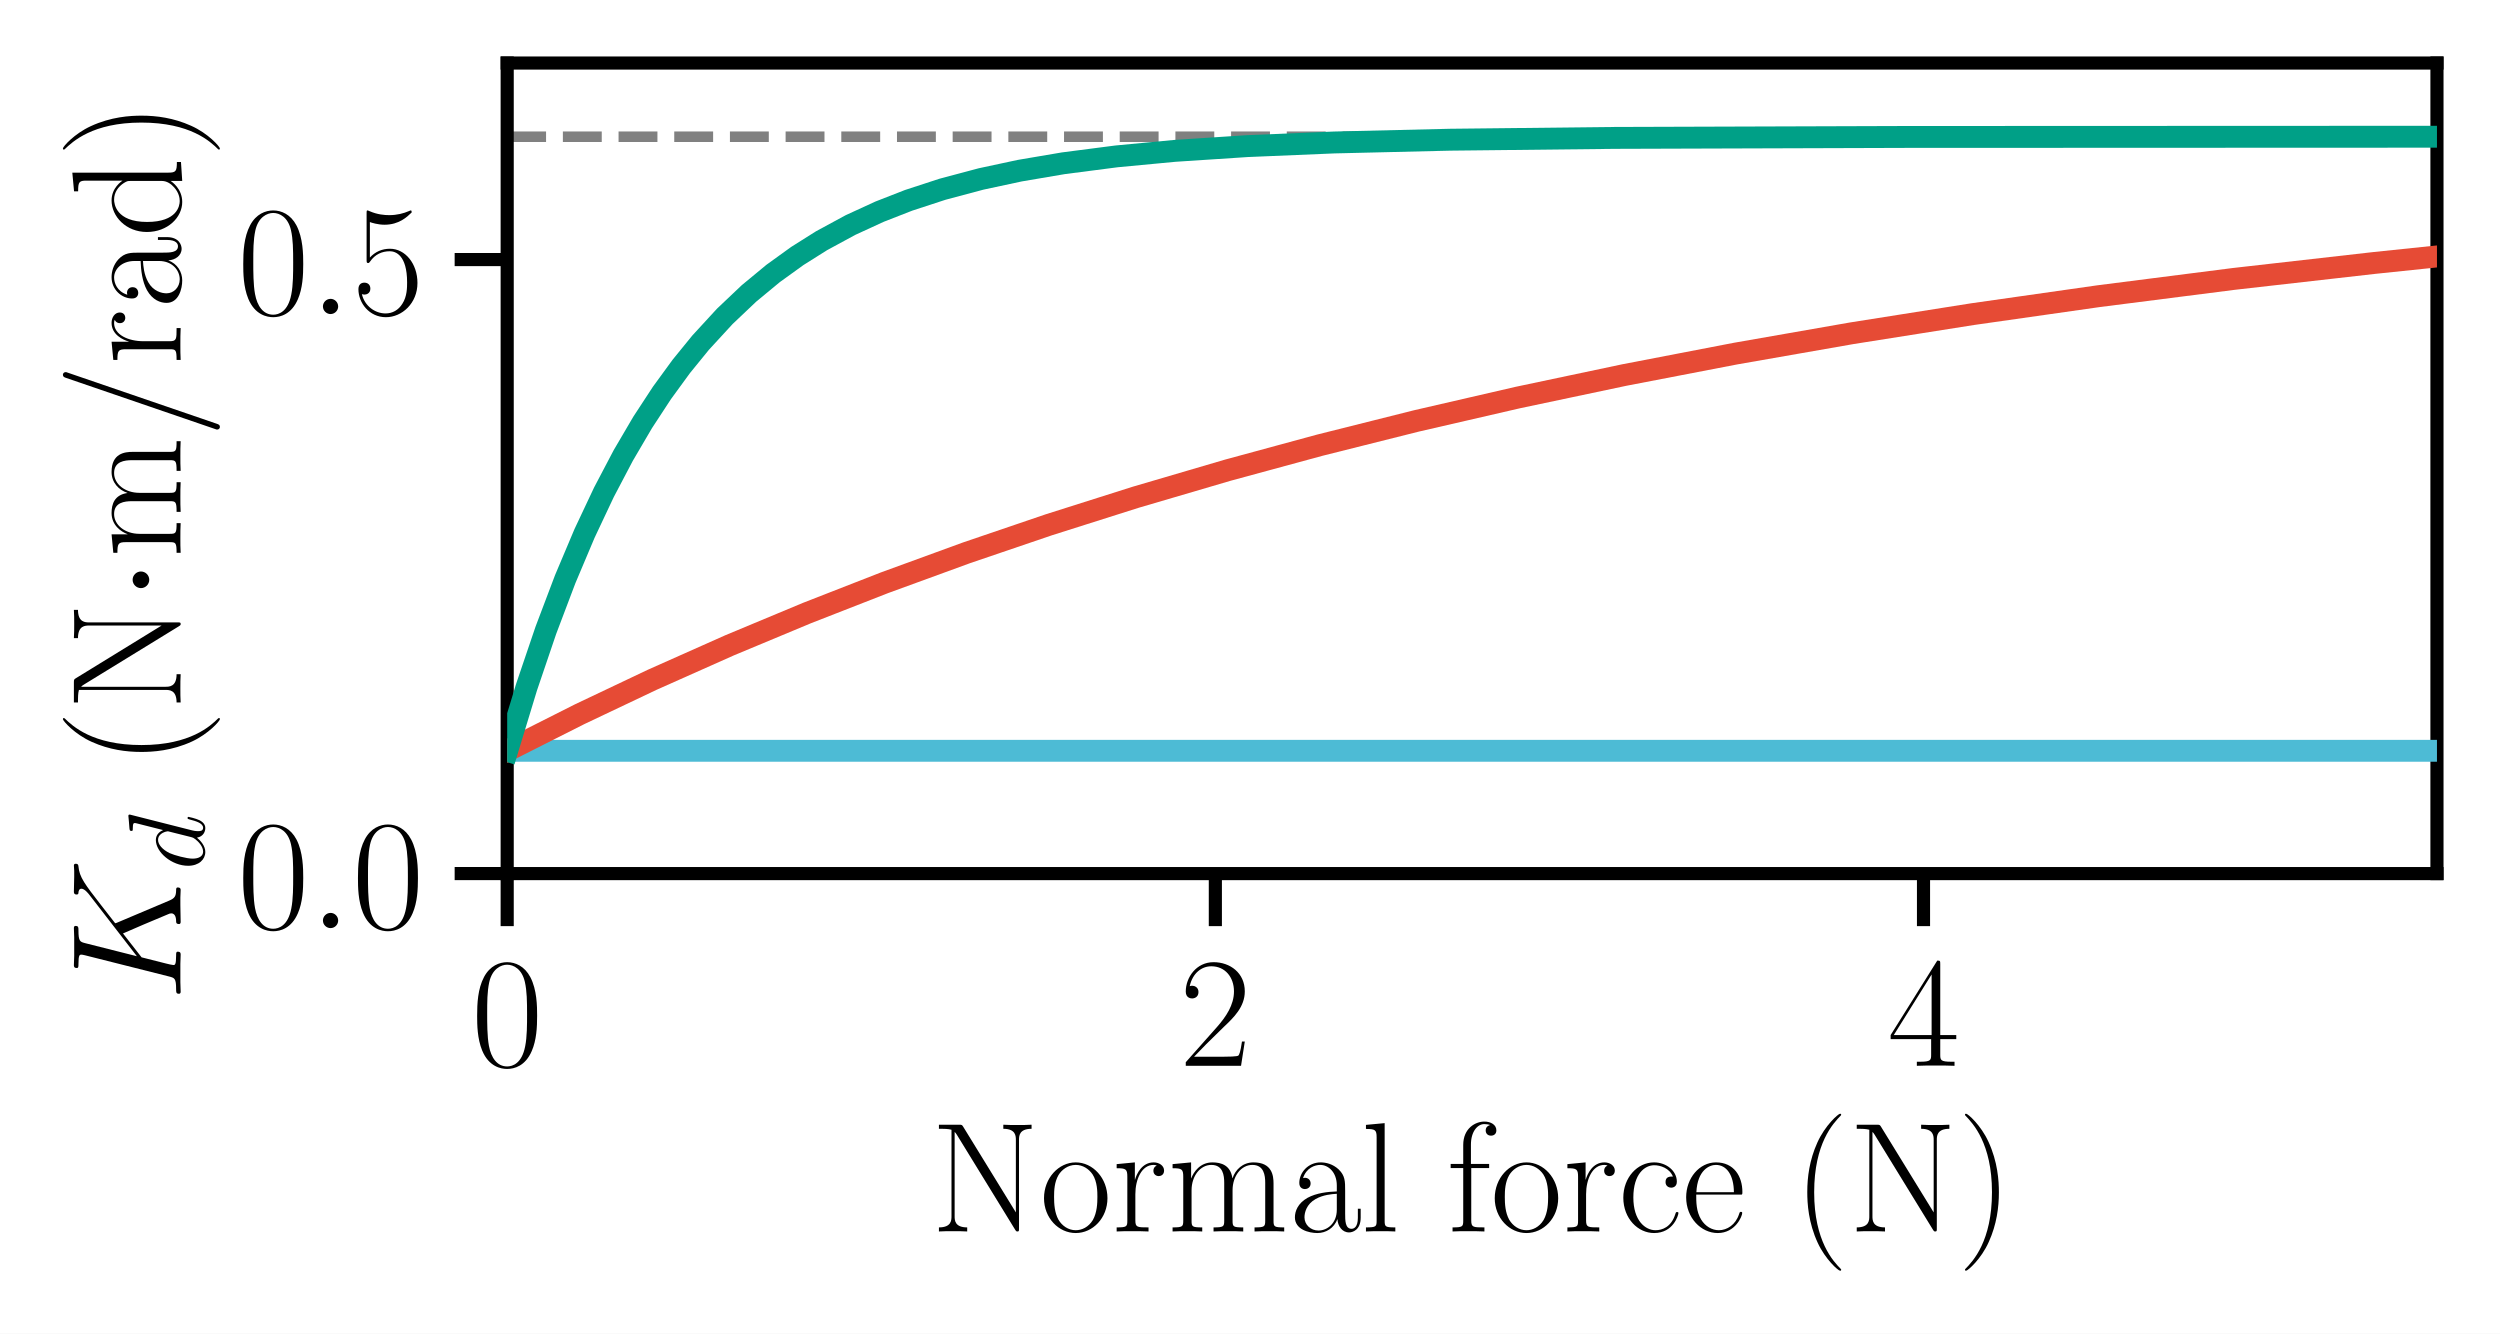
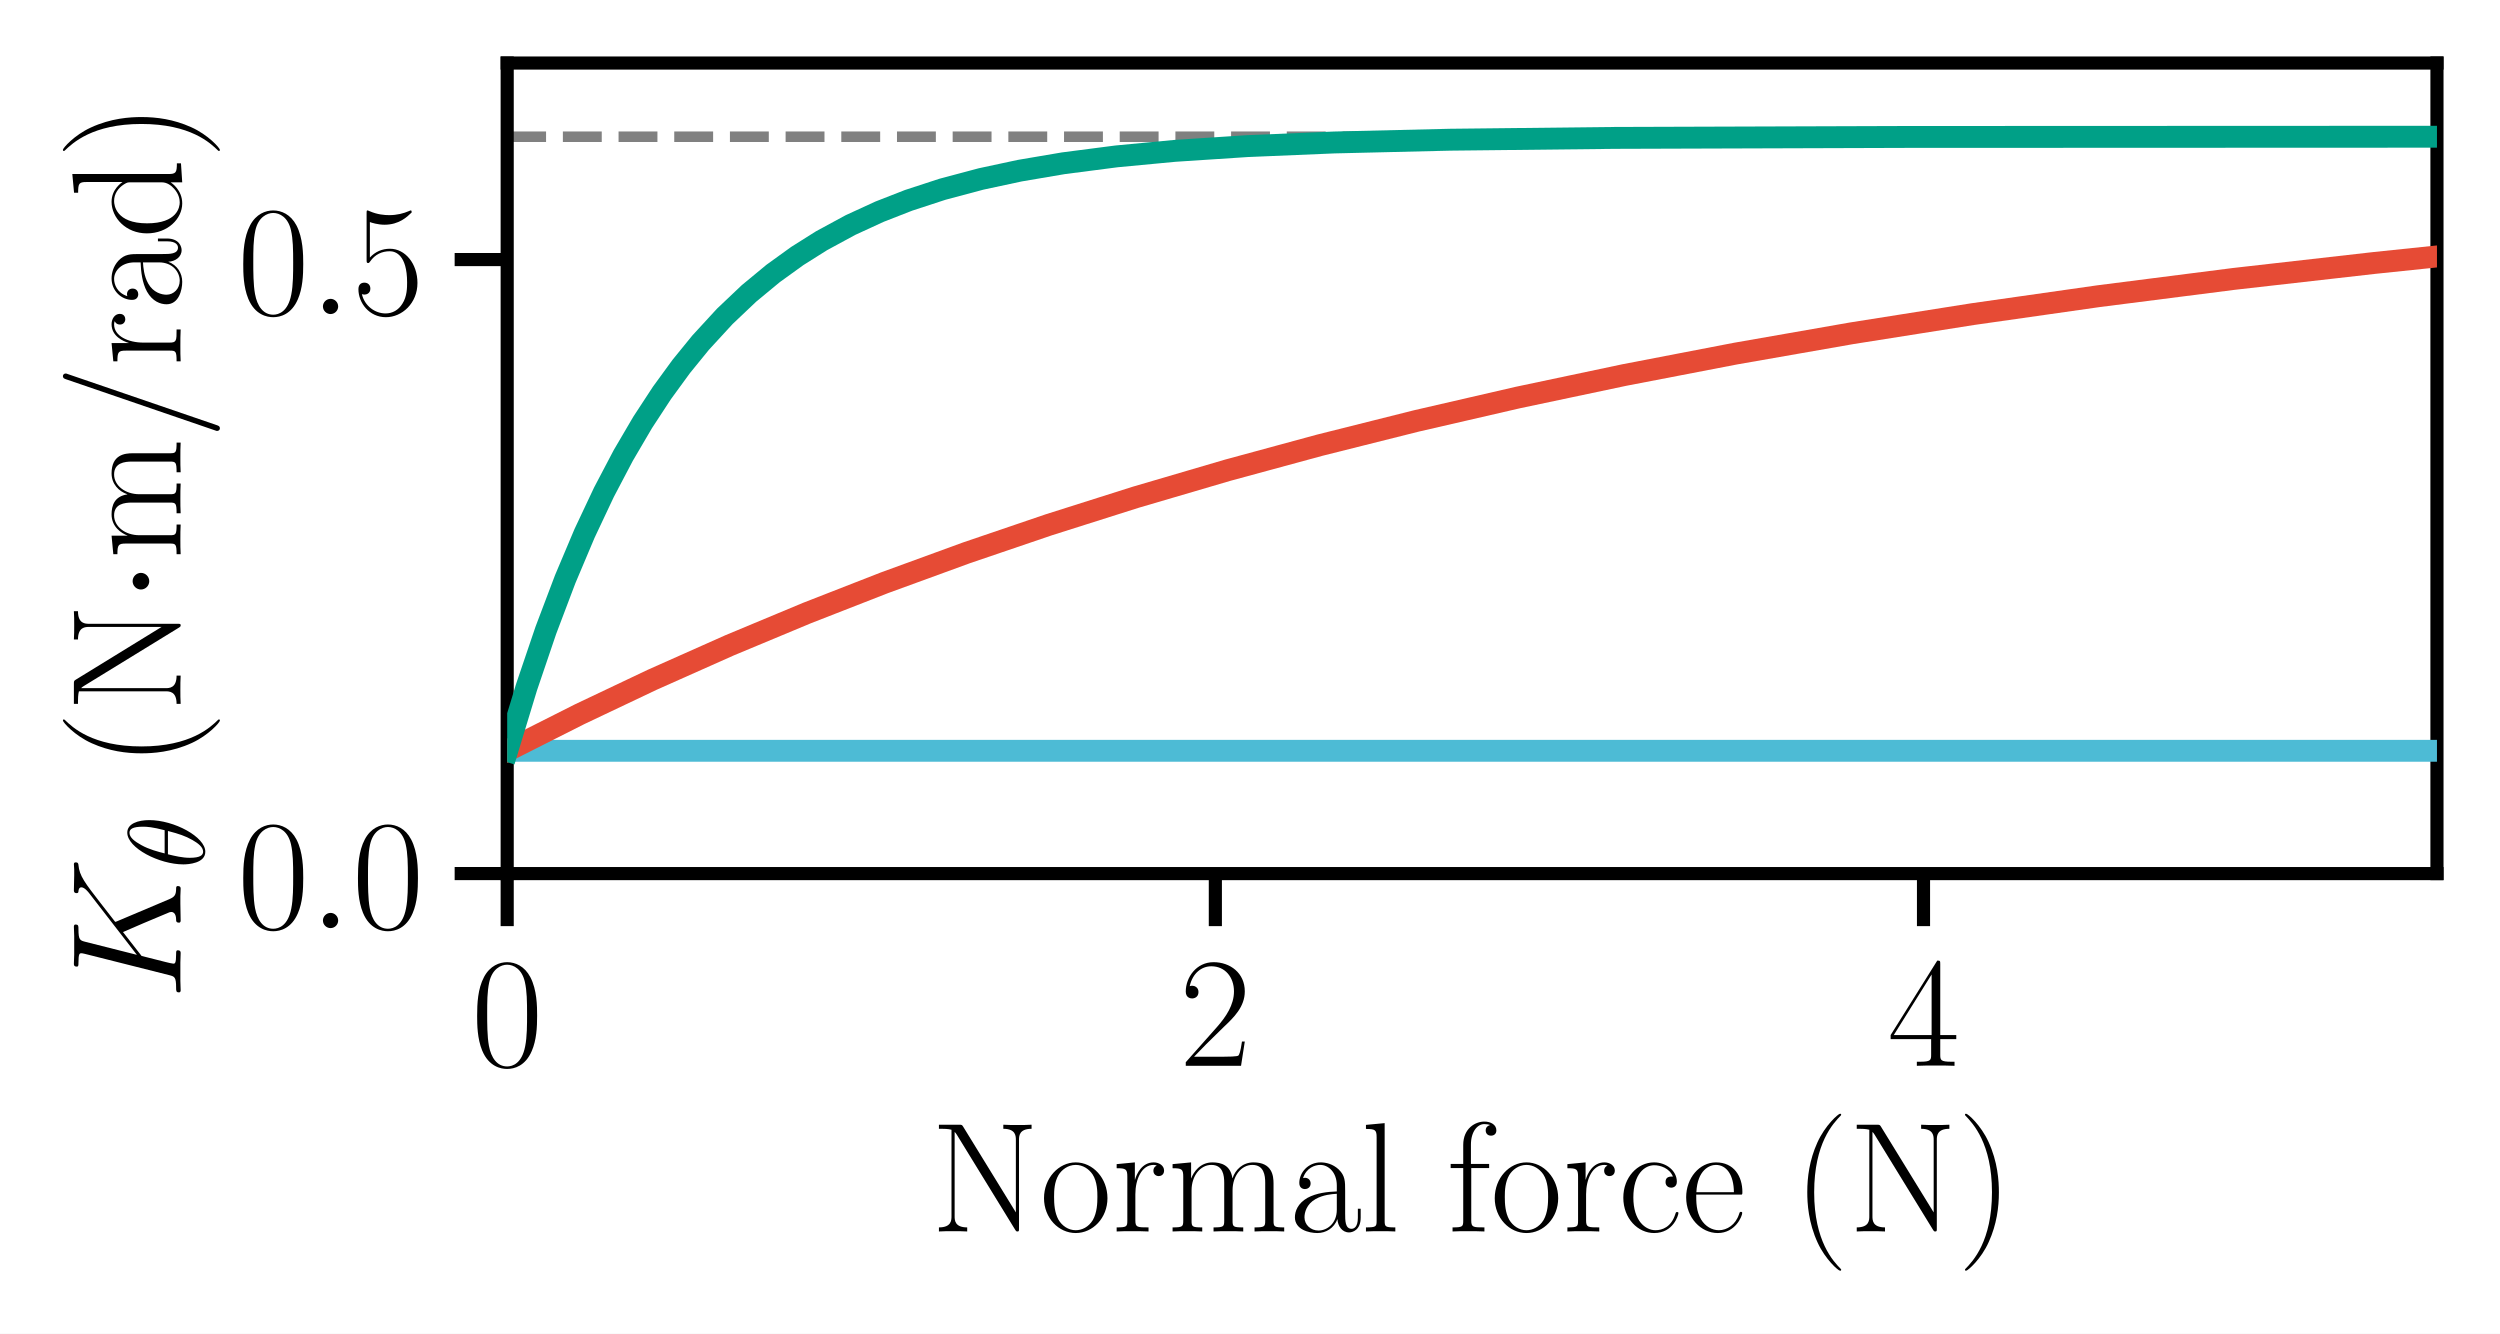
<svg xmlns="http://www.w3.org/2000/svg" xmlns:xlink="http://www.w3.org/1999/xlink" width="285.536pt" height="152.32pt" viewBox="0 0 285.536 152.32" version="1.1">
  <defs>
    <style type="text/css">*{stroke-linejoin: round; stroke-linecap: butt}</style>
  </defs>
  <g id="figure_1">
    <g id="patch_1">
      <path d="M 0 152.32  L 285.536 152.32  L 285.536 0  L 0 0  z " style="fill: #ffffff" />
    </g>
    <g id="axes_1">
      <g id="patch_2">
        <path d="M 57.928 99.777  L 278.336 99.777  L 278.336 7.2  L 57.928 7.2  z " style="fill: #ffffff" />
      </g>
      <g id="line2d_1">
-         <path d="M 57.928 85.75  L 278.336 85.75  " clip-path="url(#pf57272ede2)" style="fill: none; stroke-dasharray: 1.2,1.98; stroke-dashoffset: 0; stroke: #808080; stroke-width: 1.2" />
+         <path d="M 57.928 85.75  L 278.336 85.75  " clip-path="url(#p82372258cb)" style="fill: none; stroke-dasharray: 1.2,1.98; stroke-dashoffset: 0; stroke: #808080; stroke-width: 1.2" />
      </g>
      <g id="line2d_2">
-         <path d="M 57.928 15.616  L 278.336 15.616  " clip-path="url(#pf57272ede2)" style="fill: none; stroke-dasharray: 4.44,1.92; stroke-dashoffset: 0; stroke: #808080; stroke-width: 1.2" />
+         <path d="M 57.928 15.616  L 278.336 15.616  " clip-path="url(#p82372258cb)" style="fill: none; stroke-dasharray: 4.44,1.92; stroke-dashoffset: 0; stroke: #808080; stroke-width: 1.2" />
      </g>
      <g id="matplotlib.axis_1">
        <g id="xtick_1">
          <g id="line2d_3">
            <defs>
-               <path id="m401cc5877c" d="M 0 0  L 0 6  " style="stroke: #000000; stroke-width: 1.5" />
+               <path id="m2b34c2cdc5" d="M 0 0  L 0 6  " style="stroke: #000000; stroke-width: 1.5" />
            </defs>
            <g>
-               <use xlink:href="#m401cc5877c" x="57.928" y="99.777" style="stroke: #000000; stroke-width: 1.5" />
+               <use xlink:href="#m2b34c2cdc5" x="57.928" y="99.777" style="stroke: #000000; stroke-width: 1.5" />
            </g>
          </g>
          <g id="text_1">
            <g transform="translate(53.81552 121.7303) scale(0.18 -0.18)">
              <defs>
                <path id="CMR17-32" d="M 2688 2038  C 2688 2430 2681 3099 2412 3613  C 2176 4063 1798 4224 1465 4224  C 1158 4224 768 4082 524 3620  C 268 3137 243 2539 243 2038  C 243 1671 249 1112 448 623  C 723 -39 1216 -128 1465 -128  C 1760 -128 2208 -7 2470 604  C 2662 1048 2688 1568 2688 2038  z M 1465 -26  C 1056 -26 812 328 723 816  C 652 1196 652 1749 652 2109  C 652 2604 652 3015 736 3407  C 857 3954 1216 4121 1465 4121  C 1728 4121 2067 3947 2188 3420  C 2272 3054 2278 2623 2278 2109  C 2278 1691 2278 1176 2201 797  C 2067 96 1689 -26 1465 -26  z " transform="scale(0.015625)" />
              </defs>
              <use xlink:href="#CMR17-32" transform="scale(0.996264)" />
            </g>
          </g>
        </g>
        <g id="xtick_2">
          <g id="line2d_4">
            <g>
-               <use xlink:href="#m401cc5877c" x="138.81" y="99.777" style="stroke: #000000; stroke-width: 1.5" />
+               <use xlink:href="#m2b34c2cdc5" x="138.81" y="99.777" style="stroke: #000000; stroke-width: 1.5" />
            </g>
          </g>
          <g id="text_2">
            <g transform="translate(134.6977 121.7303) scale(0.18 -0.18)">
              <defs>
                <path id="CMR17-34" d="M 2668 990  L 2553 990  C 2489 537 2438 460 2412 422  C 2380 371 1920 371 1830 371  L 601 371  C 832 620 1280 1073 1824 1596  C 2214 1966 2668 2400 2668 3033  C 2668 3788 2067 4224 1395 4224  C 691 4224 262 3603 262 3027  C 262 2777 448 2745 524 2745  C 588 2745 780 2783 780 3007  C 780 3206 614 3264 524 3264  C 486 3264 448 3257 422 3244  C 544 3788 915 4057 1305 4057  C 1862 4057 2227 3616 2227 3033  C 2227 2477 1900 1998 1536 1583  L 262 147  L 262 0  L 2515 0  L 2668 990  z " transform="scale(0.015625)" />
              </defs>
              <use xlink:href="#CMR17-34" transform="scale(0.996264)" />
            </g>
          </g>
        </g>
        <g id="xtick_3">
          <g id="line2d_5">
            <g>
-               <use xlink:href="#m401cc5877c" x="219.692" y="99.777" style="stroke: #000000; stroke-width: 1.5" />
+               <use xlink:href="#m2b34c2cdc5" x="219.692" y="99.777" style="stroke: #000000; stroke-width: 1.5" />
            </g>
          </g>
          <g id="text_3">
            <g transform="translate(215.5799 121.7303) scale(0.18 -0.18)">
              <defs>
                <path id="CMR17-36" d="M 2150 4147  C 2150 4281 2144 4288 2028 4288  L 128 1254  L 128 1088  L 1779 1088  L 1779 460  C 1779 230 1766 166 1318 166  L 1196 166  L 1196 0  C 1401 12 1747 12 1964 12  C 2182 12 2528 12 2732 0  L 2732 166  L 2611 166  C 2163 166 2150 230 2150 460  L 2150 1088  L 2803 1088  L 2803 1254  L 2150 1254  L 2150 4147  z M 1798 3723  L 1798 1254  L 256 1254  L 1798 3723  z " transform="scale(0.015625)" />
              </defs>
              <use xlink:href="#CMR17-36" transform="scale(0.996264)" />
            </g>
          </g>
        </g>
        <g id="text_4">
          <g transform="translate(106.3263 140.6518) scale(0.18 -0.18)">
            <defs>
              <path id="CMR17-50" d="M 1312 4275  C 1267 4345 1260 4352 1139 4352  L 326 4352  L 326 4185  L 448 4185  C 704 4185 819 4153 838 4147  L 838 624  C 838 465 838 166 326 166  L 326 0  C 473 12 742 12 902 12  C 1062 12 1331 12 1478 0  L 1478 166  C 966 166 966 465 966 624  L 966 4057  C 1011 4019 1011 4007 1056 3943  L 3430 76  C 3475 0 3494 0 3526 0  C 3590 0 3590 19 3590 140  L 3590 3726  C 3590 3885 3590 4185 4102 4185  L 4102 4352  C 3955 4339 3686 4339 3526 4339  C 3366 4339 3097 4339 2950 4352  L 2950 4185  C 3462 4185 3462 3885 3462 3726  L 3462 777  L 1312 4275  z " transform="scale(0.015625)" />
              <path id="CMR17-71" d="M 2758 1356  C 2758 2176 2163 2816 1465 2816  C 768 2816 172 2176 172 1356  C 172 550 768 -64 1465 -64  C 2163 -64 2758 550 2758 1356  z M 1465 51  C 1164 51 908 230 761 480  C 601 768 582 1126 582 1408  C 582 1676 595 2009 761 2297  C 889 2508 1139 2713 1465 2713  C 1753 2713 1996 2553 2150 2329  C 2348 2028 2348 1606 2348 1408  C 2348 1158 2336 774 2163 467  C 1984 172 1708 51 1465 51  z " transform="scale(0.015625)" />
              <path id="CMR17-74" d="M 960 1517  C 960 2134 1222 2713 1702 2713  C 1747 2713 1792 2707 1836 2687  C 1836 2687 1696 2642 1696 2475  C 1696 2321 1817 2257 1913 2257  C 1990 2257 2131 2302 2131 2482  C 2131 2687 1926 2816 1708 2816  C 1222 2816 1011 2340 947 2115  L 940 2115  L 940 2816  L 198 2745  L 198 2578  C 576 2578 633 2540 633 2231  L 633 443  C 633 198 608 166 198 166  L 198 0  C 352 12 646 12 812 12  C 998 12 1324 12 1497 0  L 1497 166  C 1036 166 960 166 960 455  L 960 1517  z " transform="scale(0.015625)" />
              <path id="CMR17-6f" d="M 4326 1954  C 4326 2276 4269 2816 3507 2816  C 3072 2816 2771 2520 2656 2173  L 2649 2173  C 2572 2700 2195 2816 1836 2816  C 1331 2816 1068 2424 972 2166  L 966 2166  L 966 2816  L 211 2745  L 211 2578  C 588 2578 646 2540 646 2231  L 646 443  C 646 198 620 166 211 166  L 211 0  C 364 12 646 12 812 12  C 979 12 1267 12 1420 0  L 1420 166  C 1011 166 985 192 985 443  L 985 1678  C 985 2269 1344 2713 1792 2713  C 2265 2713 2316 2289 2316 1980  L 2316 443  C 2316 198 2291 166 1881 166  L 1881 0  C 2035 12 2316 12 2483 12  C 2649 12 2937 12 3091 0  L 3091 166  C 2681 166 2656 192 2656 443  L 2656 1678  C 2656 2269 3014 2713 3462 2713  C 3936 2713 3987 2289 3987 1980  L 3987 443  C 3987 198 3961 166 3552 166  L 3552 0  C 3705 12 3987 12 4153 12  C 4320 12 4608 12 4761 0  L 4761 166  C 4352 166 4326 192 4326 443  L 4326 1954  z " transform="scale(0.015625)" />
              <path id="CMR17-63" d="M 2304 1656  C 2304 2048 2304 2275 2035 2534  C 1798 2751 1523 2816 1305 2816  C 800 2816 435 2408 435 1977  C 435 1740 627 1728 665 1728  C 748 1728 896 1779 896 1958  C 896 2118 774 2188 665 2188  C 640 2188 608 2182 588 2176  C 723 2594 1068 2713 1292 2713  C 1612 2713 1964 2421 1964 1875  L 1964 1632  C 1587 1619 1132 1568 774 1373  C 371 1147 256 822 256 576  C 256 77 832 -64 1171 -64  C 1523 -64 1849 135 1990 505  C 2003 219 2182 -39 2464 -39  C 2598 -39 2937 51 2937 563  L 2937 926  L 2822 926  L 2822 557  C 2822 161 2649 109 2566 109  C 2304 109 2304 446 2304 732  L 2304 1656  z M 1964 887  C 1964 323 1568 38 1216 38  C 896 38 646 278 646 576  C 646 771 729 1114 1100 1322  C 1408 1497 1760 1523 1964 1536  L 1964 887  z " transform="scale(0.015625)" />
              <path id="CMR17-6e" d="M 979 4416  L 217 4345  L 217 4179  C 595 4179 652 4141 652 3835  L 652 439  C 652 198 627 166 217 166  L 217 0  C 371 12 652 12 812 12  C 979 12 1260 12 1414 0  L 1414 166  C 1004 166 979 191 979 439  L 979 4416  z " transform="scale(0.015625)" />
              <path id="CMR17-68" d="M 979 2585  L 1708 2585  L 1708 2752  L 966 2752  L 966 3539  C 966 4076 1235 4377 1510 4377  C 1593 4377 1689 4363 1753 4339  C 1702 4326 1568 4281 1568 4121  C 1568 3955 1696 3904 1785 3904  C 1875 3904 2003 3955 2003 4121  C 2003 4353 1772 4480 1516 4480  C 1152 4480 652 4211 652 3526  L 652 2752  L 140 2752  L 140 2585  L 652 2585  L 652 441  C 652 198 627 166 217 166  L 217 0  C 371 12 665 12 832 12  C 1017 12 1344 12 1516 0  L 1516 166  C 1056 166 979 166 979 454  L 979 2585  z " transform="scale(0.015625)" />
              <path id="CMR17-65" d="M 2233 2240  C 2112 2240 1932 2240 1932 2015  C 1932 1836 2080 1785 2163 1785  C 2208 1785 2393 1804 2393 2028  C 2393 2476 1958 2816 1465 2816  C 787 2816 211 2201 211 1379  C 211 521 812 -64 1465 -64  C 2259 -64 2457 676 2457 747  C 2457 773 2451 792 2406 792  C 2361 792 2355 786 2329 702  C 2163 180 1798 51 1523 51  C 1113 51 620 431 620 1385  C 620 2358 1094 2700 1472 2700  C 1721 2700 2092 2582 2233 2240  z " transform="scale(0.015625)" />
              <path id="CMR17-67" d="M 2438 1503  C 2464 1529 2464 1542 2464 1606  C 2464 2251 2118 2816 1388 2816  C 710 2816 172 2175 172 1394  C 172 554 780 -64 1459 -64  C 2176 -64 2457 619 2457 755  C 2457 800 2419 800 2406 800  C 2361 800 2355 787 2329 709  C 2188 270 1836 51 1504 51  C 1228 51 953 206 780 490  C 582 819 582 1200 582 1503  L 2438 1503  z M 588 1600  C 633 2511 1126 2713 1382 2713  C 1817 2713 2112 2308 2118 1600  L 588 1600  z " transform="scale(0.015625)" />
              <path id="CMR17-29" d="M 1958 -1562  C 1958 -1556 1958 -1543 1939 -1524  C 1644 -1223 857 -403 857 1596  C 857 3595 1632 4408 1945 4729  C 1945 4735 1958 4748 1958 4767  C 1958 4787 1939 4800 1913 4800  C 1843 4800 1299 4325 985 3620  C 665 2909 576 2218 576 1603  C 576 1141 620 360 1004 -467  C 1312 -1133 1836 -1600 1913 -1600  C 1945 -1600 1958 -1588 1958 -1562  z " transform="scale(0.015625)" />
              <path id="CMR17-2a" d="M 1683 1596  C 1683 2057 1638 2839 1254 3665  C 947 4332 422 4800 345 4800  C 326 4800 300 4793 300 4761  C 300 4748 307 4742 313 4729  C 620 4408 1401 3595 1401 1603  C 1401 -396 627 -1210 313 -1530  C 307 -1543 300 -1549 300 -1562  C 300 -1594 326 -1600 345 -1600  C 416 -1600 960 -1127 1273 -422  C 1593 289 1683 981 1683 1596  z " transform="scale(0.015625)" />
            </defs>
            <use xlink:href="#CMR17-50" transform="scale(0.996264)" />
            <use xlink:href="#CMR17-71" transform="translate(69.07243 0) scale(0.996264)" />
            <use xlink:href="#CMR17-74" transform="translate(114.7629 0) scale(0.996264)" />
            <use xlink:href="#CMR17-6f" transform="translate(150.0437 0) scale(0.996264)" />
            <use xlink:href="#CMR17-63" transform="translate(226.9633 0) scale(0.996264)" />
            <use xlink:href="#CMR17-6e" transform="translate(272.6537 0) scale(0.996264)" />
            <use xlink:href="#CMR17-68" transform="translate(327.6008 0) scale(0.996264)" />
            <use xlink:href="#CMR17-71" transform="translate(355.0743 0) scale(0.996264)" />
            <use xlink:href="#CMR17-74" transform="translate(400.7648 0) scale(0.996264)" />
            <use xlink:href="#CMR17-65" transform="translate(436.0455 0) scale(0.996264)" />
            <use xlink:href="#CMR17-67" transform="translate(476.5312 0) scale(0.996264)" />
            <use xlink:href="#CMR17-29" transform="translate(547.0928 0) scale(0.996264)" />
            <use xlink:href="#CMR17-50" transform="translate(582.3736 0) scale(0.996264)" />
            <use xlink:href="#CMR17-2a" transform="translate(651.446 0) scale(0.996264)" />
          </g>
        </g>
      </g>
      <g id="matplotlib.axis_2">
        <g id="ytick_1">
          <g id="line2d_6">
            <defs>
-               <path id="mfe5f86b322" d="M 0 0  L -6 0  " style="stroke: #000000; stroke-width: 1.5" />
+               <path id="m380ab0bbb8" d="M 0 0  L -6 0  " style="stroke: #000000; stroke-width: 1.5" />
            </defs>
            <g>
-               <use xlink:href="#mfe5f86b322" x="57.928" y="99.777" style="stroke: #000000; stroke-width: 1.5" />
+               <use xlink:href="#m380ab0bbb8" x="57.928" y="99.777" style="stroke: #000000; stroke-width: 1.5" />
            </g>
          </g>
          <g id="text_5">
            <g transform="translate(27.1016 106.0037) scale(0.18 -0.18)">
              <defs>
                <path id="CMMI12-3b" d="M 1177 307  C 1177 492 1024 620 870 620  C 684 620 556 467 556 313  C 556 128 710 0 864 0  C 1049 0 1177 153 1177 307  z " transform="scale(0.015625)" />
              </defs>
              <use xlink:href="#CMR17-32" transform="scale(0.996264)" />
              <use xlink:href="#CMMI12-3b" transform="translate(45.69048 0) scale(0.996264)" />
              <use xlink:href="#CMR17-32" transform="translate(72.78765 0) scale(0.996264)" />
            </g>
          </g>
        </g>
        <g id="ytick_2">
          <g id="line2d_7">
            <g>
-               <use xlink:href="#mfe5f86b322" x="57.928" y="29.643" style="stroke: #000000; stroke-width: 1.5" />
+               <use xlink:href="#m380ab0bbb8" x="57.928" y="29.643" style="stroke: #000000; stroke-width: 1.5" />
            </g>
          </g>
          <g id="text_6">
            <g transform="translate(27.1016 35.86957) scale(0.18 -0.18)">
              <defs>
                <path id="CMR17-37" d="M 729 3750  C 793 3724 1056 3641 1324 3641  C 1920 3641 2246 3961 2432 4140  C 2432 4191 2432 4224 2393 4224  C 2387 4224 2374 4224 2323 4198  C 2099 4102 1836 4032 1516 4032  C 1324 4032 1036 4055 723 4191  C 652 4224 640 4224 633 4224  C 601 4224 595 4217 595 4090  L 595 2231  C 595 2113 595 2080 659 2080  C 691 2080 704 2093 736 2139  C 940 2435 1222 2560 1542 2560  C 1766 2560 2246 2415 2246 1293  C 2246 1087 2246 716 2054 422  C 1894 159 1644 25 1369 25  C 947 25 518 319 403 812  C 428 806 480 793 505 793  C 588 793 748 838 748 1036  C 748 1209 627 1280 505 1280  C 358 1280 262 1190 262 1011  C 262 454 704 -128 1382 -128  C 2041 -128 2668 441 2668 1267  C 2668 2054 2169 2662 1548 2662  C 1222 2662 947 2540 729 2304  L 729 3750  z " transform="scale(0.015625)" />
              </defs>
              <use xlink:href="#CMR17-32" transform="scale(0.996264)" />
              <use xlink:href="#CMMI12-3b" transform="translate(45.69048 0) scale(0.996264)" />
              <use xlink:href="#CMR17-37" transform="translate(72.78765 0) scale(0.996264)" />
            </g>
          </g>
        </g>
        <g id="text_7">
-           <g transform="translate(20.63342 114.3255) rotate(-90) scale(0.18 -0.18)">
+           <g transform="translate(20.63342 114.1667) rotate(-90) scale(0.18 -0.18)">
            <defs>
              <path id="CMMI12-4c" d="M 3200 2574  C 3193 2593 3168 2644 3168 2663  C 3168 2669 3174 2675 3283 2758  L 3904 3242  C 4761 3905 5043 4128 5485 4166  C 5529 4172 5593 4172 5593 4281  C 5593 4319 5574 4352 5523 4352  C 5453 4352 5376 4339 5305 4339  L 5062 4339  C 4864 4339 4653 4352 4461 4352  C 4416 4352 4339 4352 4339 4236  C 4339 4172 4384 4166 4422 4166  C 4493 4159 4576 4134 4576 4045  C 4576 3917 4384 3765 4333 3726  L 1824 1784  L 2355 3886  C 2412 4102 2425 4166 2880 4166  C 3001 4166 3059 4166 3059 4287  C 3059 4352 2995 4352 2963 4352  C 2848 4352 2713 4339 2592 4339  L 1836 4339  C 1721 4339 1580 4352 1465 4352  C 1414 4352 1344 4352 1344 4230  C 1344 4166 1401 4166 1497 4166  C 1888 4166 1888 4115 1888 4045  C 1888 4032 1888 3994 1862 3898  L 998 472  C 940 249 928 185 480 185  C 358 185 294 185 294 70  C 294 0 352 0 390 0  C 512 0 640 12 761 12  L 1510 12  C 1632 12 1766 0 1888 0  C 1939 0 2009 0 2009 121  C 2009 185 1952 185 1856 185  C 1465 185 1465 236 1465 300  C 1465 344 1504 504 1529 605  L 1779 1593  L 2752 2351  C 2937 1943 3277 1128 3539 504  C 3558 465 3571 427 3571 383  C 3571 191 3315 185 3257 185  C 3200 185 3136 185 3136 64  C 3136 0 3206 0 3225 0  C 3449 0 3686 12 3910 12  L 4217 12  C 4313 12 4422 0 4518 0  C 4557 0 4627 0 4627 121  C 4627 185 4569 185 4505 185  C 4269 191 4185 242 4089 472  L 3200 2574  z " transform="scale(0.015625)" />
-               <path id="CMMI12-65" d="M 3219 4255  C 3225 4281 3238 4319 3238 4351  C 3238 4416 3174 4416 3161 4416  C 3155 4416 2841 4390 2809 4383  C 2700 4377 2604 4364 2489 4358  C 2329 4345 2284 4339 2284 4223  C 2284 4159 2336 4159 2425 4159  C 2739 4159 2745 4103 2745 4040  C 2745 4002 2732 3951 2726 3932  L 2336 2394  C 2265 2560 2092 2816 1760 2816  C 1036 2816 256 1883 256 938  C 256 306 627 -64 1062 -64  C 1414 -64 1715 210 1894 421  C 1958 44 2259 -64 2451 -64  C 2643 -64 2796 51 2912 281  C 3014 498 3104 887 3104 913  C 3104 945 3078 970 3040 970  C 2982 970 2976 938 2950 842  C 2854 466 2732 64 2470 64  C 2284 64 2272 230 2272 357  C 2272 383 2272 517 2316 696  L 3219 4255  z M 1926 759  C 1894 651 1894 638 1804 517  C 1664 338 1382 64 1081 64  C 819 64 672 300 672 676  C 672 1028 870 1743 992 2011  C 1209 2458 1510 2687 1760 2687  C 2182 2687 2265 2164 2265 2113  C 2265 2107 2246 2024 2240 2011  L 1926 759  z " transform="scale(0.015625)" />
+               <path id="CMMI12-13" d="M 2835 3200  C 2835 3849 2630 4480 2105 4480  C 1209 4480 256 2615 256 1215  C 256 922 320 -64 992 -64  C 1862 -64 2835 1755 2835 3200  z M 896 2304  C 992 2679 1126 3213 1382 3665  C 1593 4046 1817 4351 2099 4351  C 2310 4351 2451 4173 2451 3563  C 2451 3334 2432 3016 2246 2304  L 896 2304  z M 2201 2112  C 2041 1488 1907 1088 1676 687  C 1491 362 1267 64 998 64  C 800 64 640 216 640 846  C 640 1259 742 1692 844 2112  L 2201 2112  z " transform="scale(0.015625)" />
              <path id="CMSY10-2" d="M 1228 1619  C 1228 1804 1075 1958 889 1958  C 704 1958 550 1804 550 1619  C 550 1433 704 1280 889 1280  C 1075 1280 1228 1433 1228 1619  z " transform="scale(0.015625)" />
              <path id="CMR17-31" d="M 2604 4575  C 2636 4658 2636 4671 2636 4684  C 2636 4761 2579 4800 2528 4800  C 2451 4800 2425 4748 2400 4671  L 326 -1376  C 294 -1460 294 -1472 294 -1485  C 294 -1562 352 -1600 403 -1600  C 480 -1600 505 -1549 531 -1472  L 2604 4575  z " transform="scale(0.015625)" />
              <path id="CMR17-66" d="M 1868 4345  L 1868 4179  C 2246 4179 2304 4141 2304 3843  L 2304 2371  C 2278 2403 2016 2816 1497 2816  C 844 2816 211 2228 211 1376  C 211 529 806 -64 1433 -64  C 1977 -64 2259 361 2291 406  L 2291 -64  L 3065 -13  L 3065 154  C 2688 154 2630 193 2630 503  L 2630 4416  L 1868 4345  z M 2291 762  C 2291 568 2176 393 2028 264  C 1811 70 1593 38 1472 38  C 1286 38 620 135 620 1369  C 620 2636 1363 2713 1529 2713  C 1824 2713 2060 2545 2208 2313  C 2291 2177 2291 2157 2291 2041  L 2291 762  z " transform="scale(0.015625)" />
            </defs>
            <use xlink:href="#CMMI12-4c" transform="scale(0.996264)" />
-             <use xlink:href="#CMMI12-65" transform="translate(82.99261 -14.94392) scale(0.697382)" />
-             <use xlink:href="#CMR17-29" transform="translate(149.0489 0) scale(0.996264)" />
-             <use xlink:href="#CMR17-50" transform="translate(184.3297 0) scale(0.996264)" />
-             <use xlink:href="#CMSY10-2" transform="translate(253.4021 0) scale(0.996264)" />
-             <use xlink:href="#CMR17-6f" transform="translate(281.0762 0) scale(0.996264)" />
-             <use xlink:href="#CMR17-31" transform="translate(357.9958 0) scale(0.996264)" />
-             <use xlink:href="#CMR17-74" transform="translate(403.6863 0) scale(0.996264)" />
-             <use xlink:href="#CMR17-63" transform="translate(438.967 0) scale(0.996264)" />
-             <use xlink:href="#CMR17-66" transform="translate(484.6575 0) scale(0.996264)" />
-             <use xlink:href="#CMR17-2a" transform="translate(535.5529 0) scale(0.996264)" />
+             <use xlink:href="#CMMI12-13" transform="translate(82.99261 -14.94392) scale(0.697382)" />
+             <use xlink:href="#CMR17-29" transform="translate(147.2852 0) scale(0.996264)" />
+             <use xlink:href="#CMR17-50" transform="translate(182.566 0) scale(0.996264)" />
+             <use xlink:href="#CMSY10-2" transform="translate(251.6384 0) scale(0.996264)" />
+             <use xlink:href="#CMR17-6f" transform="translate(279.3125 0) scale(0.996264)" />
+             <use xlink:href="#CMR17-31" transform="translate(356.2321 0) scale(0.996264)" />
+             <use xlink:href="#CMR17-74" transform="translate(401.9226 0) scale(0.996264)" />
+             <use xlink:href="#CMR17-63" transform="translate(437.2033 0) scale(0.996264)" />
+             <use xlink:href="#CMR17-66" transform="translate(482.8938 0) scale(0.996264)" />
+             <use xlink:href="#CMR17-2a" transform="translate(533.7892 0) scale(0.996264)" />
          </g>
        </g>
      </g>
      <g id="patch_3">
        <path d="M 57.928 99.777  L 57.928 7.2  " style="fill: none; stroke: #000000; stroke-width: 1.5; stroke-linejoin: miter; stroke-linecap: square" />
      </g>
      <g id="patch_4">
        <path d="M 278.336 99.777  L 278.336 7.2  " style="fill: none; stroke: #000000; stroke-width: 1.5; stroke-linejoin: miter; stroke-linecap: square" />
      </g>
      <g id="patch_5">
        <path d="M 57.928 99.777  L 278.336 99.777  " style="fill: none; stroke: #000000; stroke-width: 1.5; stroke-linejoin: miter; stroke-linecap: square" />
      </g>
      <g id="patch_6">
        <path d="M 57.928 7.2  L 278.336 7.2  " style="fill: none; stroke: #000000; stroke-width: 1.5; stroke-linejoin: miter; stroke-linecap: square" />
      </g>
      <g id="line2d_8">
-         <path d="M 57.928 85.75  L 278.336 85.75  L 278.336 85.75  " clip-path="url(#pf57272ede2)" style="fill: none; stroke: #4dbbd5; stroke-width: 2.5; stroke-linecap: square" />
+         <path d="M 57.928 85.75  L 278.336 85.75  L 278.336 85.75  " clip-path="url(#p82372258cb)" style="fill: none; stroke: #4dbbd5; stroke-width: 2.5; stroke-linecap: square" />
      </g>
      <g id="line2d_9">
-         <path d="M 57.928 85.75  L 66.214 81.569  L 74.5 77.637  L 83.338 73.701  L 92.177 70.015  L 101.015 66.563  L 110.406 63.134  L 119.797 59.937  L 129.74 56.785  L 140.235 53.702  L 150.731 50.849  L 161.779 48.076  L 173.38 45.4  L 185.532 42.832  L 198.238 40.384  L 211.495 38.064  L 225.305 35.879  L 239.668 33.831  L 255.135 31.856  L 271.154 30.037  L 278.336 29.288  L 278.336 29.288  " clip-path="url(#pf57272ede2)" style="fill: none; stroke: #e64b35; stroke-width: 2.5; stroke-linecap: square" />
+         <path d="M 57.928 85.75  L 66.214 81.569  L 74.5 77.637  L 83.338 73.701  L 92.177 70.015  L 101.015 66.563  L 110.406 63.134  L 119.797 59.937  L 129.74 56.785  L 140.235 53.702  L 150.731 50.849  L 161.779 48.076  L 173.38 45.4  L 185.532 42.832  L 198.238 40.384  L 211.495 38.064  L 225.305 35.879  L 239.668 33.831  L 255.135 31.856  L 271.154 30.037  L 278.336 29.288  L 278.336 29.288  " clip-path="url(#p82372258cb)" style="fill: none; stroke: #e64b35; stroke-width: 2.5; stroke-linecap: square" />
      </g>
      <g id="line2d_10">
-         <path d="M 57.928 85.75  L 60.137 78.49  L 62.347 71.982  L 64.556 66.147  L 66.766 60.916  L 68.976 56.227  L 71.185 52.023  L 73.395 48.254  L 75.605 44.876  L 77.814 41.847  L 80.024 39.132  L 82.786 36.129  L 85.548 33.51  L 88.31 31.226  L 91.072 29.233  L 93.834 27.494  L 97.148 25.698  L 100.463 24.174  L 103.777 22.88  L 107.644 21.616  L 112.063 20.438  L 116.482 19.491  L 121.454 18.647  L 127.53 17.86  L 134.159 17.233  L 142.445 16.689  L 152.388 16.272  L 165.646 15.957  L 184.428 15.751  L 217.572 15.642  L 278.336 15.617  L 278.336 15.617  " clip-path="url(#pf57272ede2)" style="fill: none; stroke: #00a087; stroke-width: 2.5; stroke-linecap: square" />
+         <path d="M 57.928 85.75  L 60.137 78.49  L 62.347 71.982  L 64.556 66.147  L 66.766 60.916  L 68.976 56.227  L 71.185 52.023  L 73.395 48.254  L 75.605 44.876  L 77.814 41.847  L 80.024 39.132  L 82.786 36.129  L 85.548 33.51  L 88.31 31.226  L 91.072 29.233  L 93.834 27.494  L 97.148 25.698  L 100.463 24.174  L 103.777 22.88  L 107.644 21.616  L 112.063 20.438  L 116.482 19.491  L 121.454 18.647  L 127.53 17.86  L 134.159 17.233  L 142.445 16.689  L 152.388 16.272  L 165.646 15.957  L 184.428 15.751  L 217.572 15.642  L 278.336 15.617  L 278.336 15.617  " clip-path="url(#p82372258cb)" style="fill: none; stroke: #00a087; stroke-width: 2.5; stroke-linecap: square" />
      </g>
    </g>
  </g>
  <defs>
-     <clipPath id="pf57272ede2">
+     <clipPath id="p82372258cb">
      <rect x="57.928" y="7.2" width="220.408" height="92.577" />
    </clipPath>
  </defs>
</svg>
